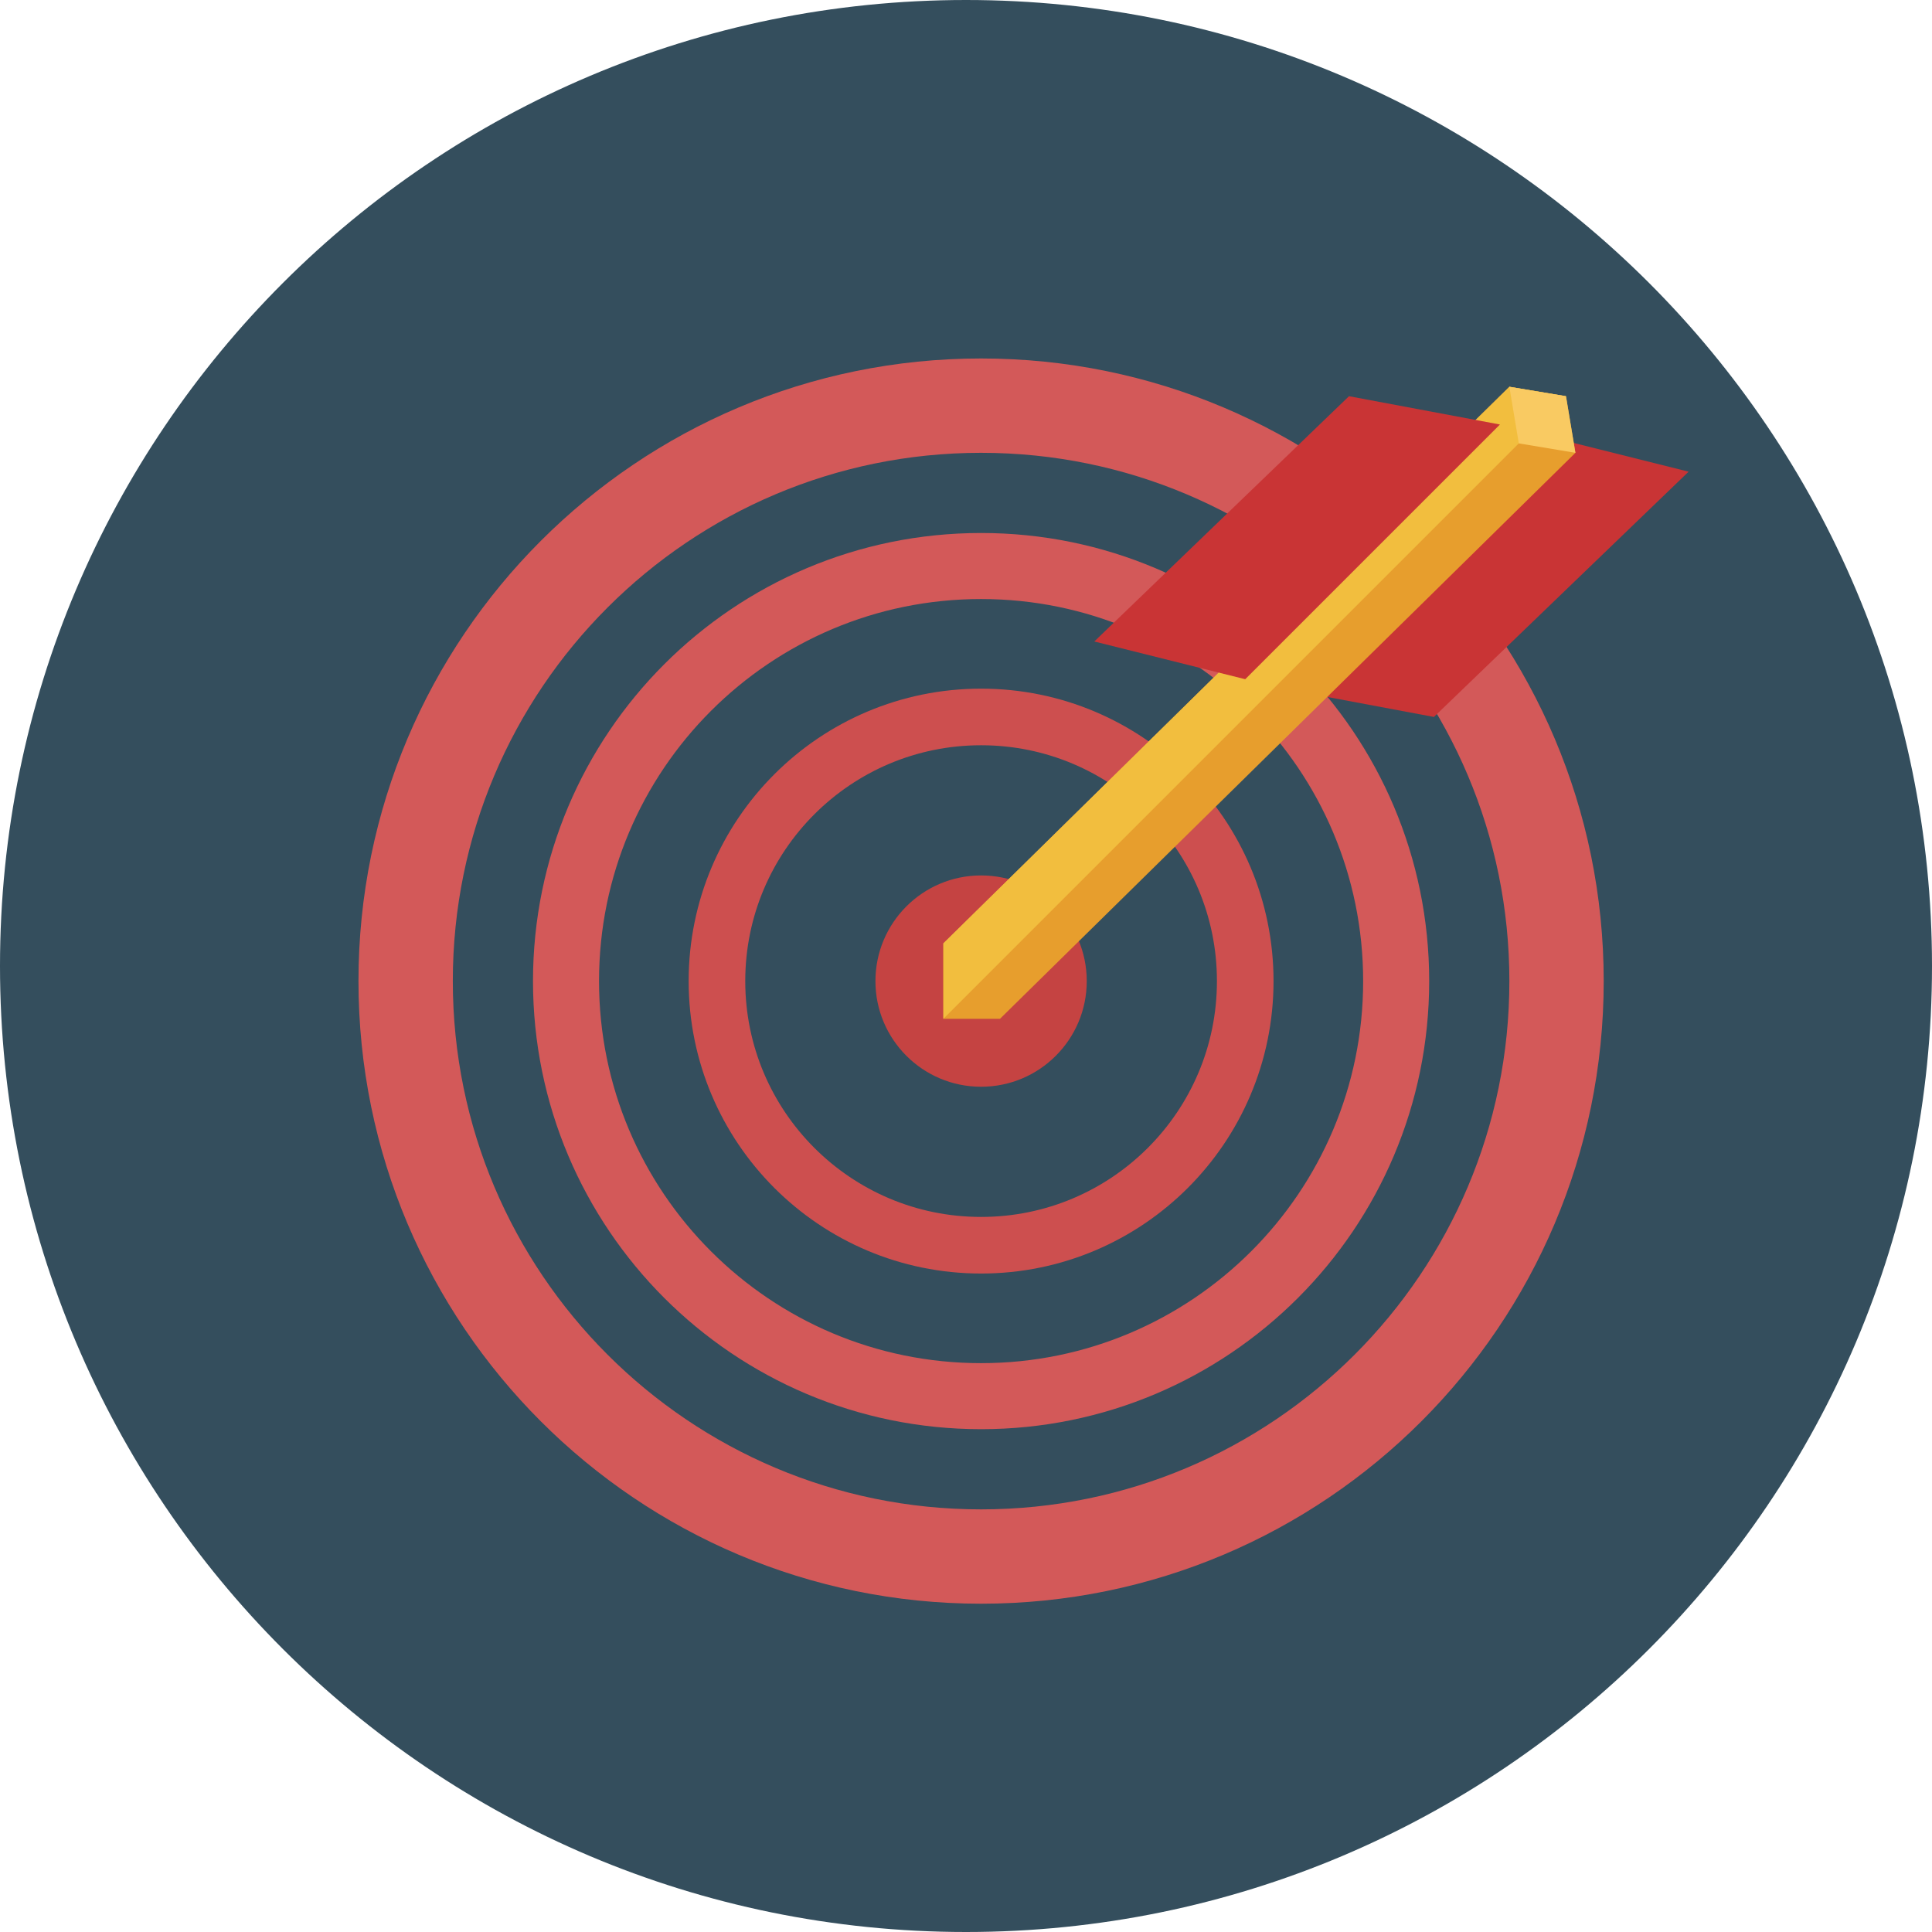
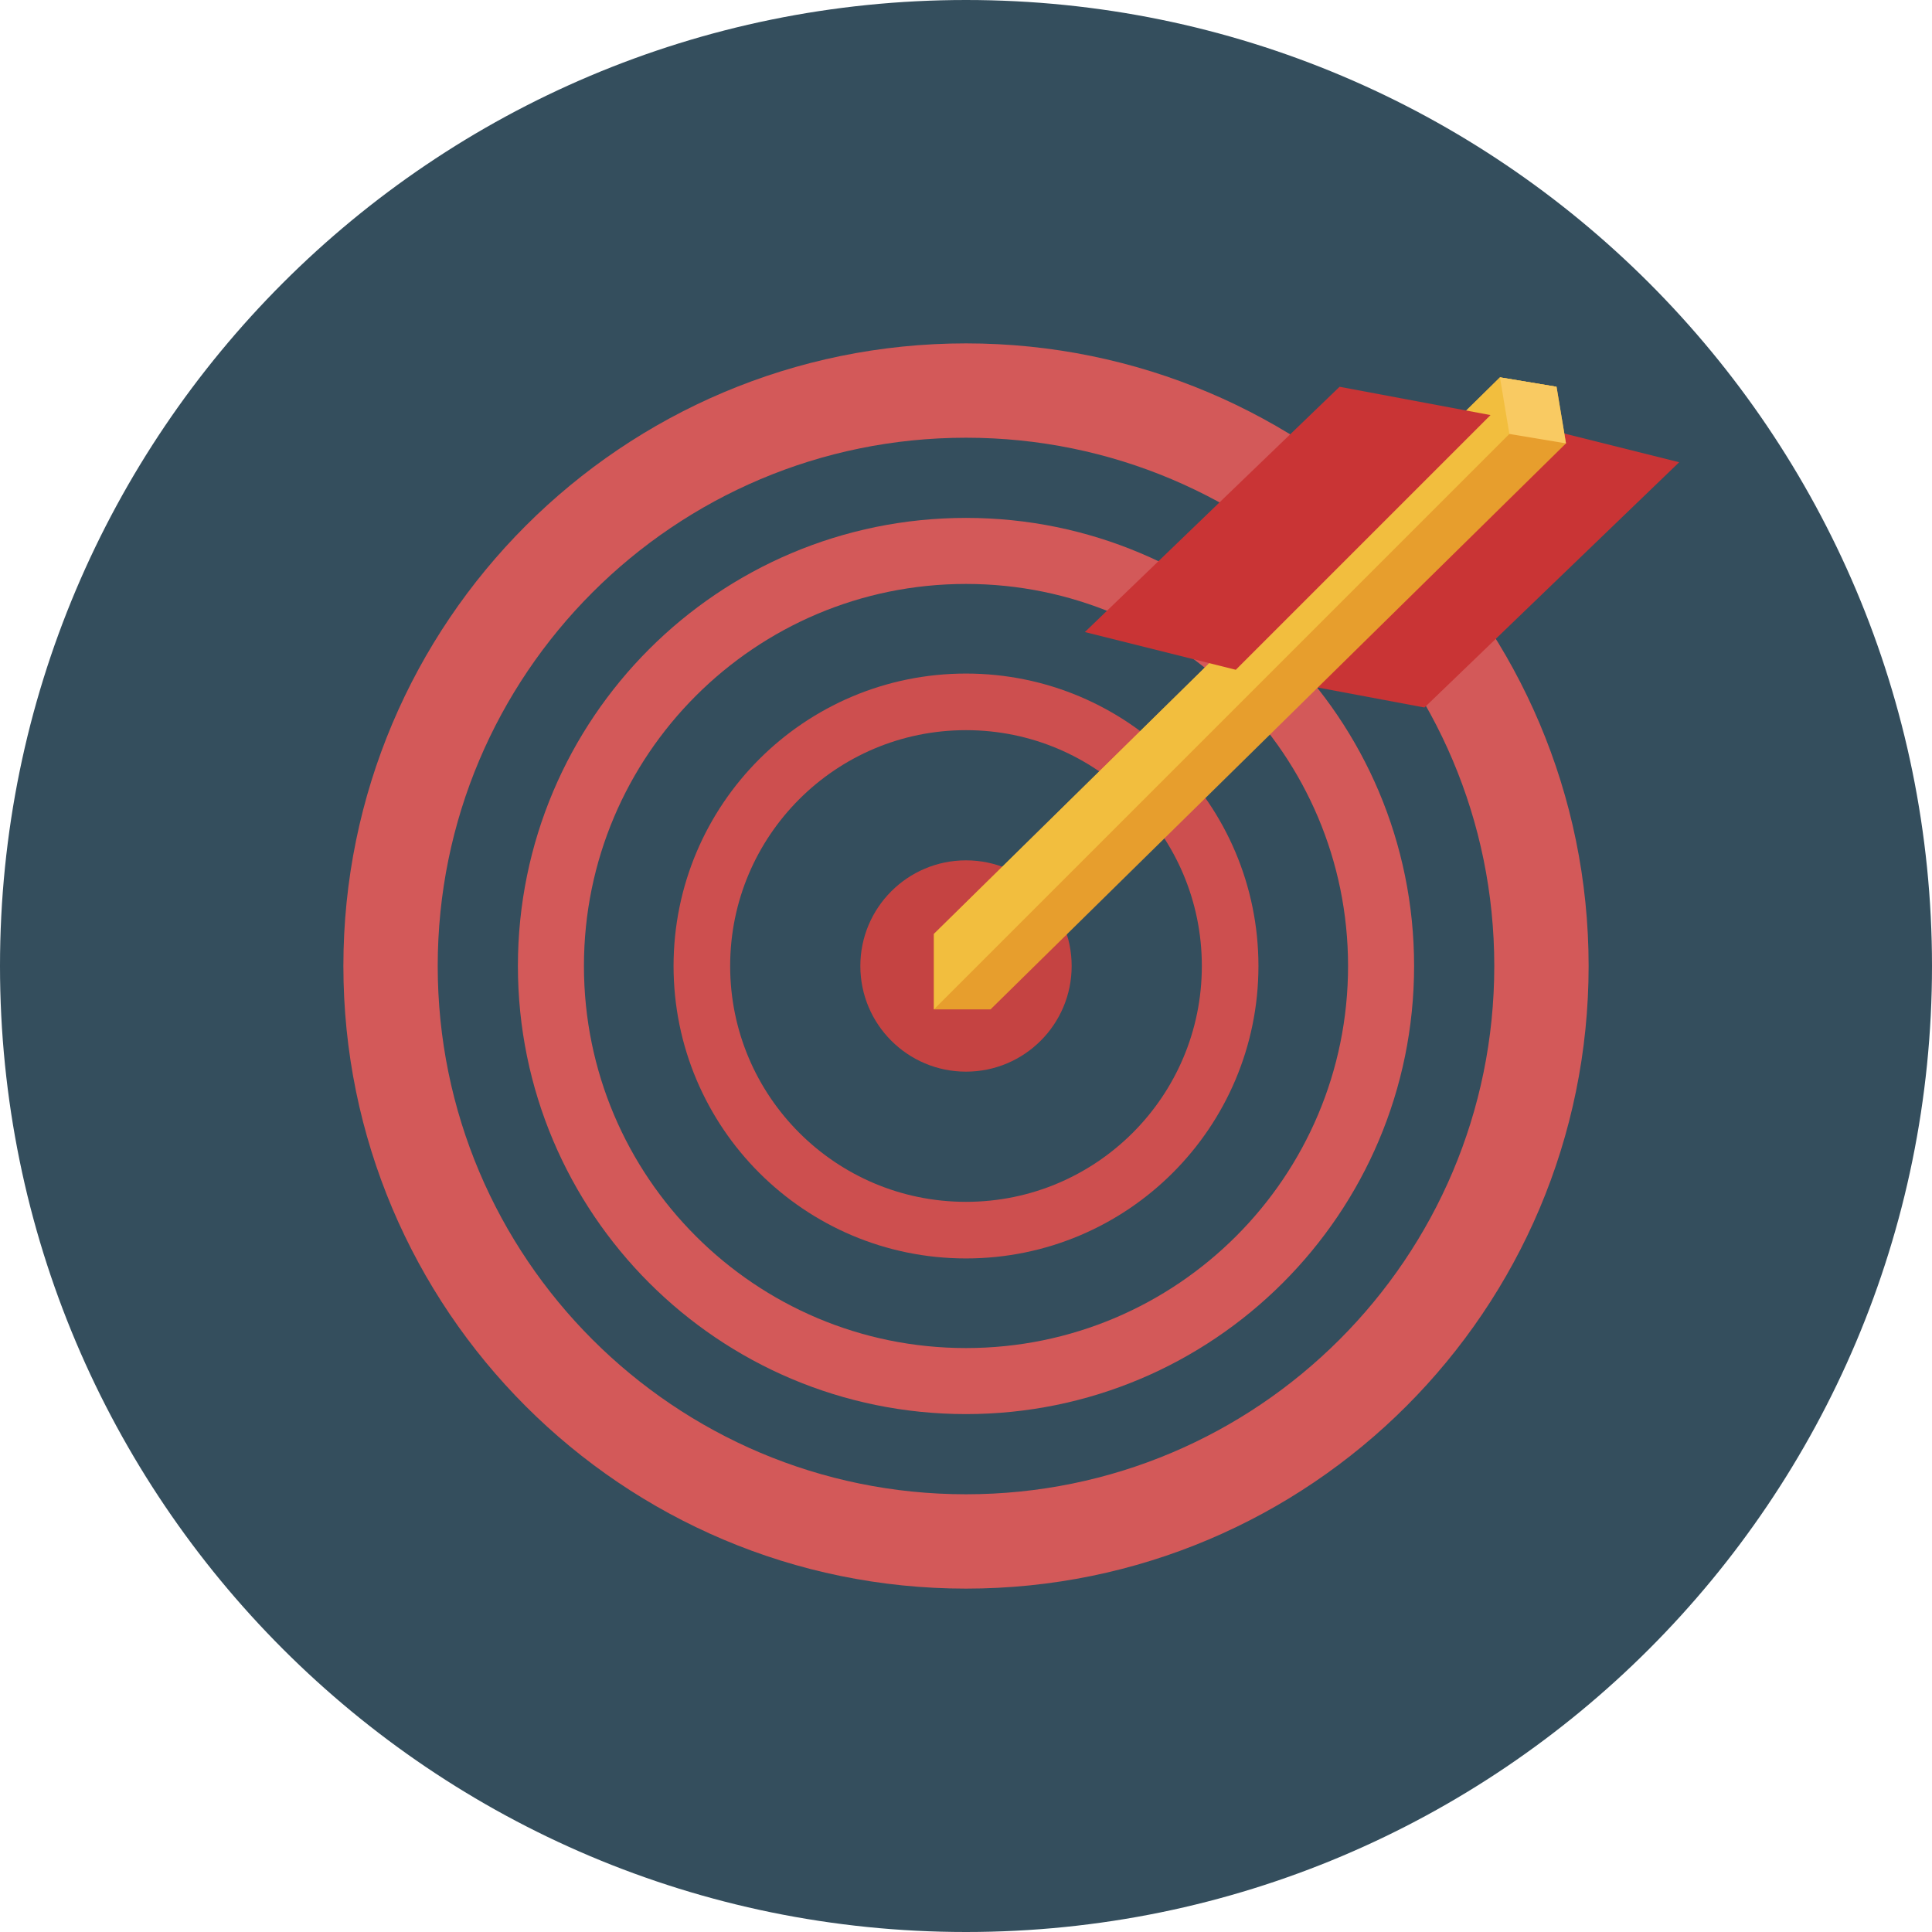
<svg xmlns="http://www.w3.org/2000/svg" width="1024" height="1024" viewBox="0 0 1024 1024">
  <circle id="background" fill="#344e5d" cx="512" cy="512" r="512" />
  <g id="ring" fill="none">
-     <circle stroke="#d35959" stroke-width="50" cx="520" cy="520" r="305" />
-     <circle stroke="#d35959" stroke-width="35" cx="520" cy="520" r="220" />
-     <circle stroke="#cd4f4f" stroke-width="30" cx="520" cy="520" r="140" />
+     <circle stroke="#d35959" stroke-width="50" cx="512" cy="512" r="305" />
+     <circle stroke="#d35959" stroke-width="35" cx="512" cy="512" r="220" />
+     <circle stroke="#cd4f4f" stroke-width="30" cx="512" cy="512" r="140" />
  </g>
-   <circle id="gold" fill="#c54342" cx="520" cy="520" r="56" />
+   <circle id="gold" fill="#c54342" cx="512" cy="512" r="56" />
  <g id="arrow">
-     <polygon id="arrow-feathering-1" fill="#c93435" points="680,365 815,230 895,250 760,380" />
+     <polygon id="arrow-feathering-1" fill="#c93435" points="675,360 810,225 890,245 755,375" />
    <g id="arrow-shaft">
-       <polygon fill="#e79e2d" points="530,540 500,540 500,500 800,205 830,210 835,240" />
-       <polygon fill="#f2be3e" points="830,210 500,540 500,500 800,205" />
-       <polygon fill="#f9ca62" points="830,210 800,205 805,235 835,240" />
+       <polygon fill="#e79e2d" points="525,535 495,535 495,495 795,200 825,205 830,235" />
+       <polygon fill="#f2be3e" points="825,205 495,535 495,495 795,200" />
+       <polygon fill="#f9ca62" points="825,205 795,200 800,230 830,235" />
    </g>
-     <polygon id="arrow-feathering-2" fill="#c93435" points="580,340 715,210 795,225 660,360" />
+     <polygon id="arrow-feathering-2" fill="#c93435" points="575,335 710,205 790,220 655,355" />
  </g>
</svg>
